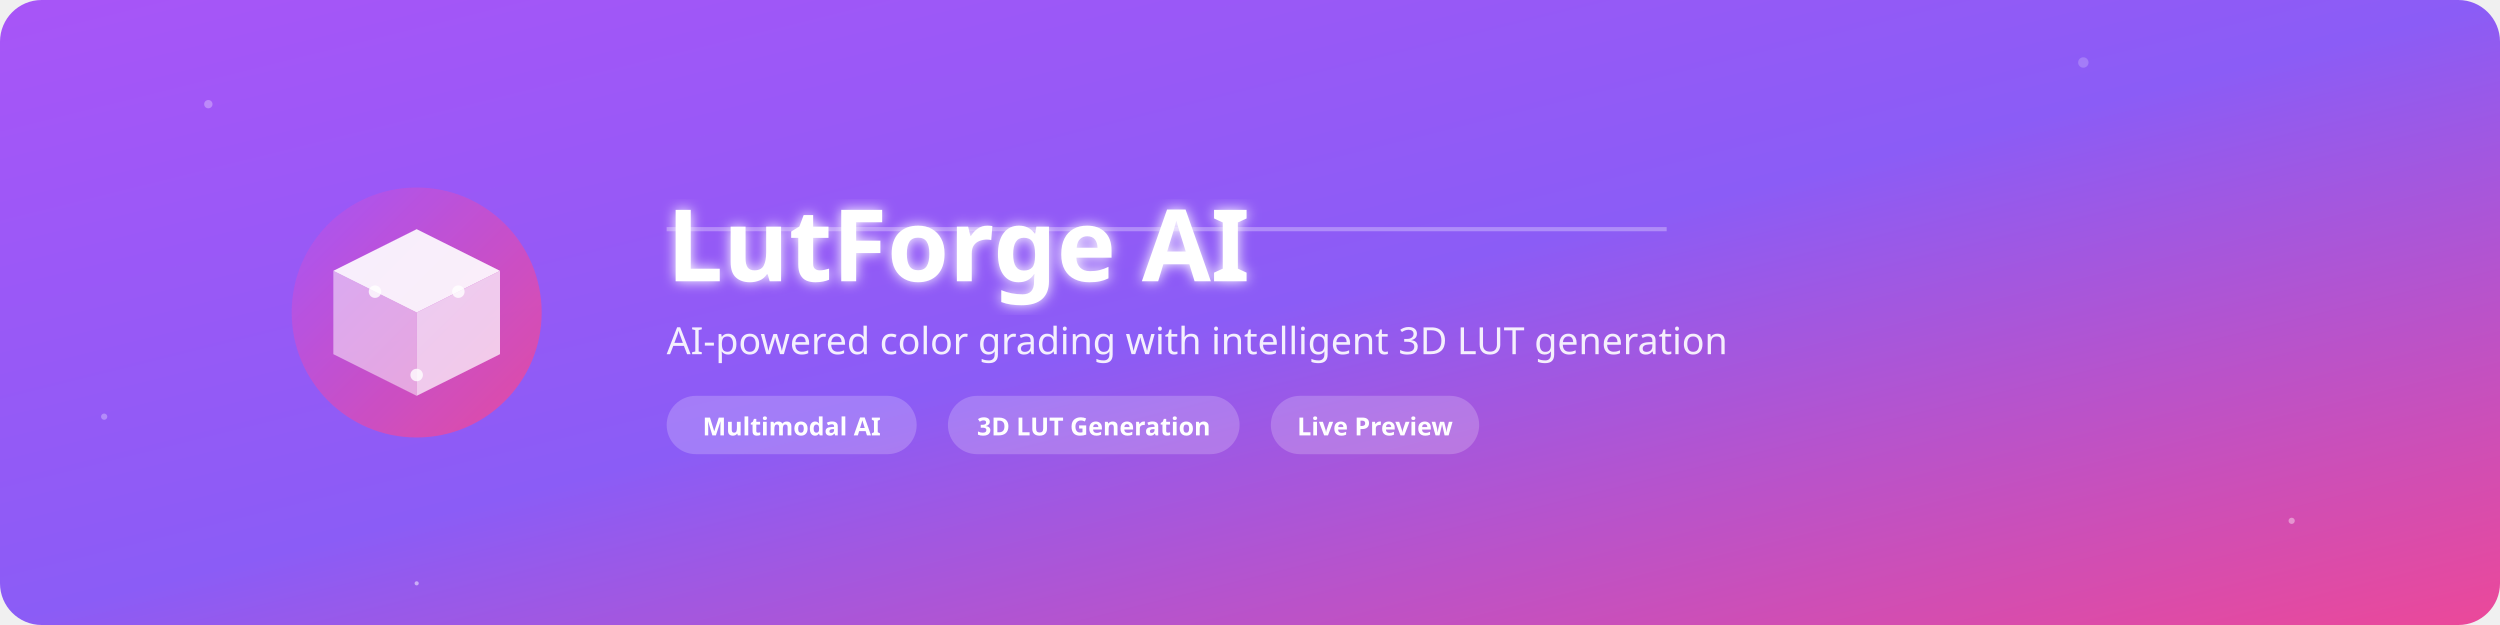
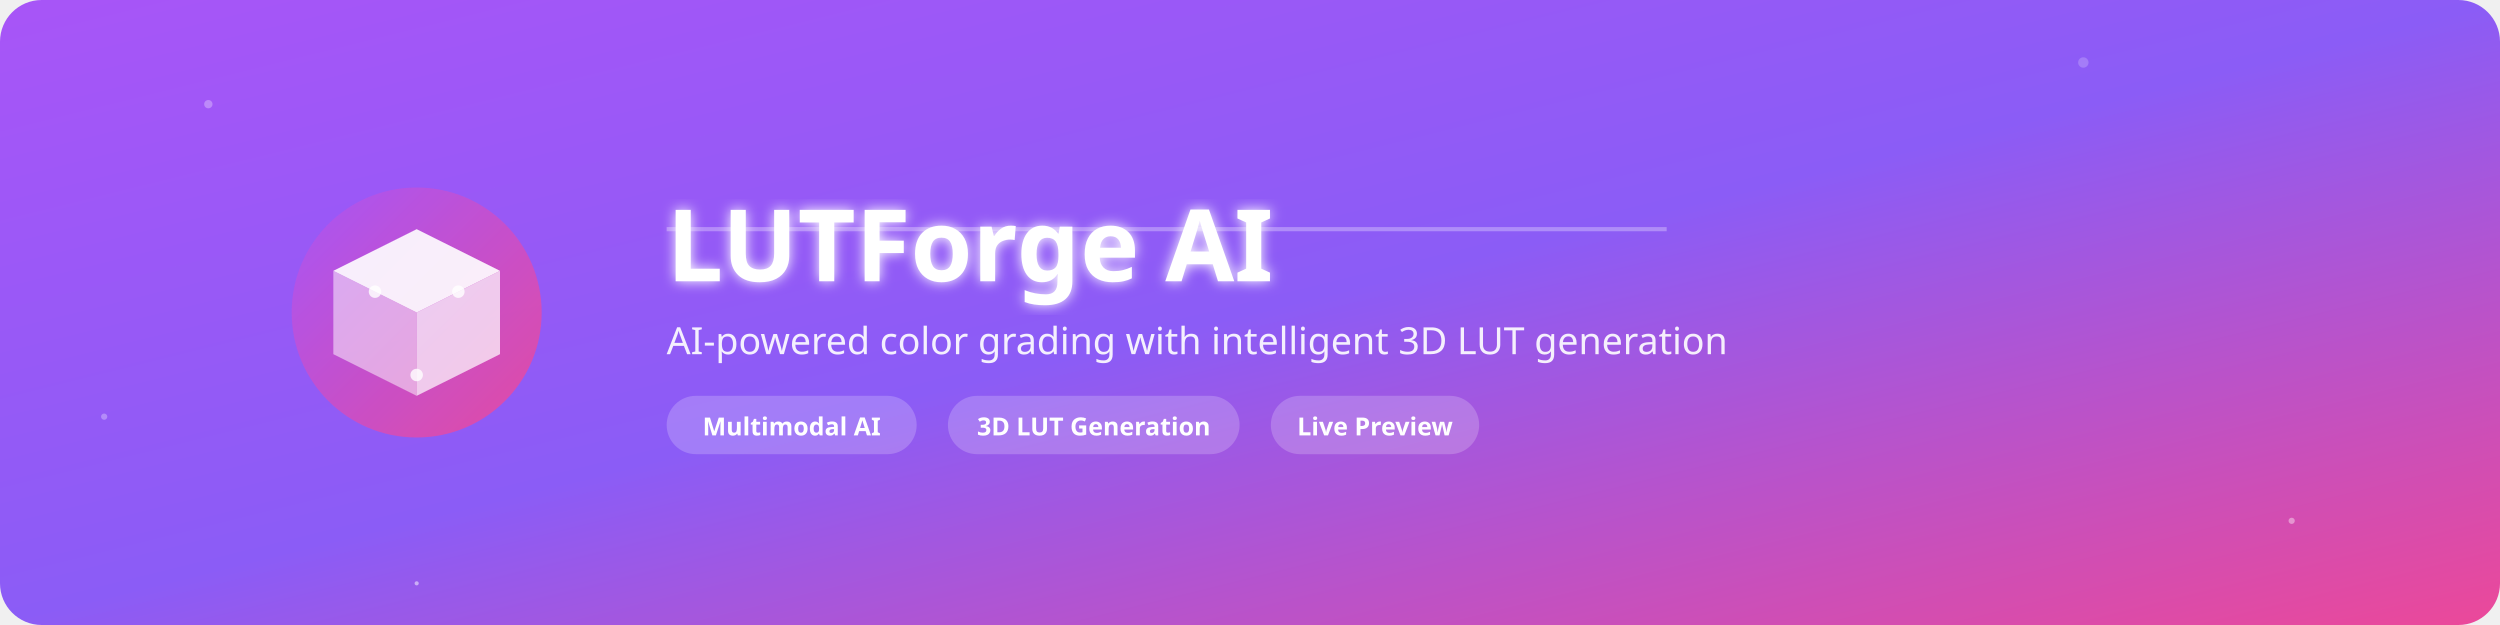
<svg xmlns="http://www.w3.org/2000/svg" width="1200" height="300" viewBox="0 0 1200 300" fill="none">
  <defs>
    <linearGradient id="bgGradient" x1="0%" y1="0%" x2="100%" y2="100%">
      <stop offset="0%" style="stop-color:#a855f7;stop-opacity:1" />
      <stop offset="50%" style="stop-color:#8b5cf6;stop-opacity:1" />
      <stop offset="100%" style="stop-color:#ec4899;stop-opacity:1" />
    </linearGradient>
    <linearGradient id="logoGradient" x1="0%" y1="0%" x2="100%" y2="100%">
      <stop offset="0%" style="stop-color:#a855f7;stop-opacity:1" />
      <stop offset="100%" style="stop-color:#ec4899;stop-opacity:1" />
    </linearGradient>
    <filter id="glow">
      <feGaussianBlur stdDeviation="3" result="coloredBlur" />
      <feMerge>
        <feMergeNode in="coloredBlur" />
        <feMergeNode in="SourceGraphic" />
      </feMerge>
    </filter>
  </defs>
  <rect width="1200" height="300" fill="url(#bgGradient)" rx="20" />
  <circle cx="100" cy="50" r="2" fill="white" opacity="0.3" />
  <circle cx="1100" cy="250" r="1.5" fill="white" opacity="0.4" />
  <circle cx="200" cy="280" r="1" fill="white" opacity="0.5" />
  <circle cx="1000" cy="30" r="2.5" fill="white" opacity="0.2" />
  <circle cx="50" cy="200" r="1.5" fill="white" opacity="0.3" />
  <circle cx="200" cy="150" r="60" fill="url(#logoGradient)" opacity="0.9" />
  <path d="M160 130 L200 110 L240 130 L200 150 Z" fill="white" opacity="0.9" />
  <path d="M200 150 L240 130 L240 170 L200 190 Z" fill="white" opacity="0.7" />
  <path d="M160 130 L200 150 L200 190 L160 170 Z" fill="white" opacity="0.5" />
  <circle cx="180" cy="140" r="3" fill="white" opacity="0.8" />
  <circle cx="220" cy="140" r="3" fill="white" opacity="0.8" />
  <circle cx="200" cy="180" r="3" fill="white" opacity="0.8" />
  <text x="320" y="135" font-family="'Segoe UI', system-ui, -apple-system, sans-serif" font-size="48" font-weight="700" fill="white" filter="url(#glow)">
-     LutForge AI
+     LUTForge AI
  </text>
  <text x="320" y="170" font-family="'Segoe UI', system-ui, -apple-system, sans-serif" font-size="18" font-weight="400" fill="white" opacity="0.9">
    AI-powered color grading with intelligent 3D LUT generation
  </text>
  <g transform="translate(320, 190)">
    <rect x="0" y="0" width="120" height="28" rx="14" fill="white" opacity="0.2" />
    <text x="60" y="19" font-family="'Segoe UI', system-ui, -apple-system, sans-serif" font-size="12" font-weight="600" fill="white" text-anchor="middle">Multimodal AI</text>
    <rect x="135" y="0" width="140" height="28" rx="14" fill="white" opacity="0.2" />
    <text x="205" y="19" font-family="'Segoe UI', system-ui, -apple-system, sans-serif" font-size="12" font-weight="600" fill="white" text-anchor="middle">3D LUT Generation</text>
    <rect x="290" y="0" width="100" height="28" rx="14" fill="white" opacity="0.2" />
    <text x="340" y="19" font-family="'Segoe UI', system-ui, -apple-system, sans-serif" font-size="12" font-weight="600" fill="white" text-anchor="middle">Live Preview</text>
  </g>
  <line x1="320" y1="110" x2="800" y2="110" stroke="white" stroke-width="2" opacity="0.3" />
</svg>
